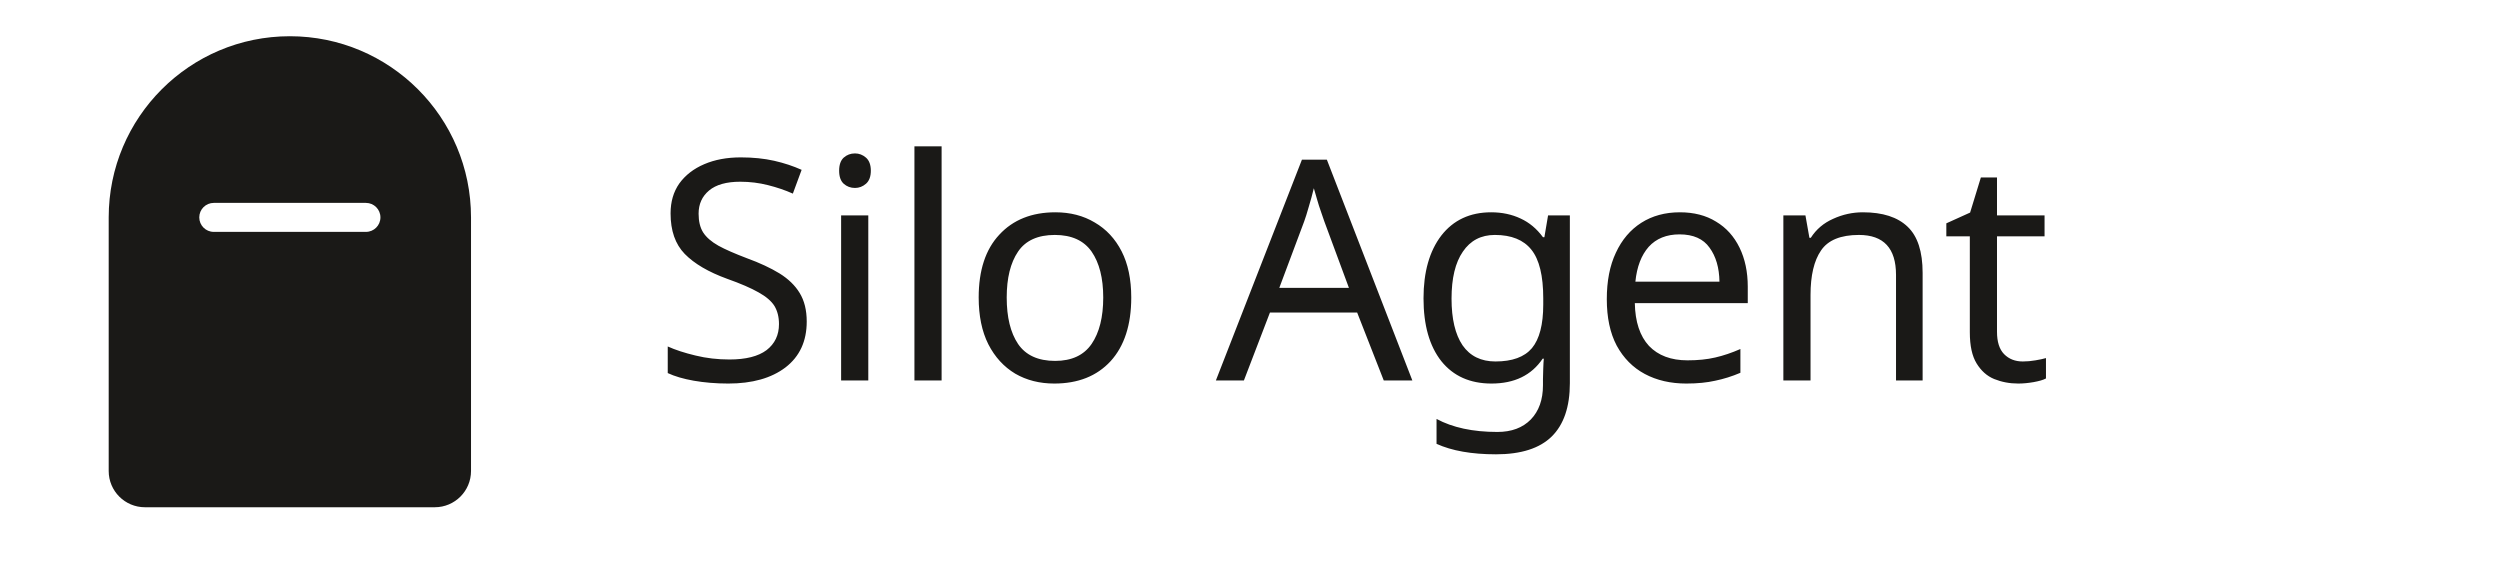
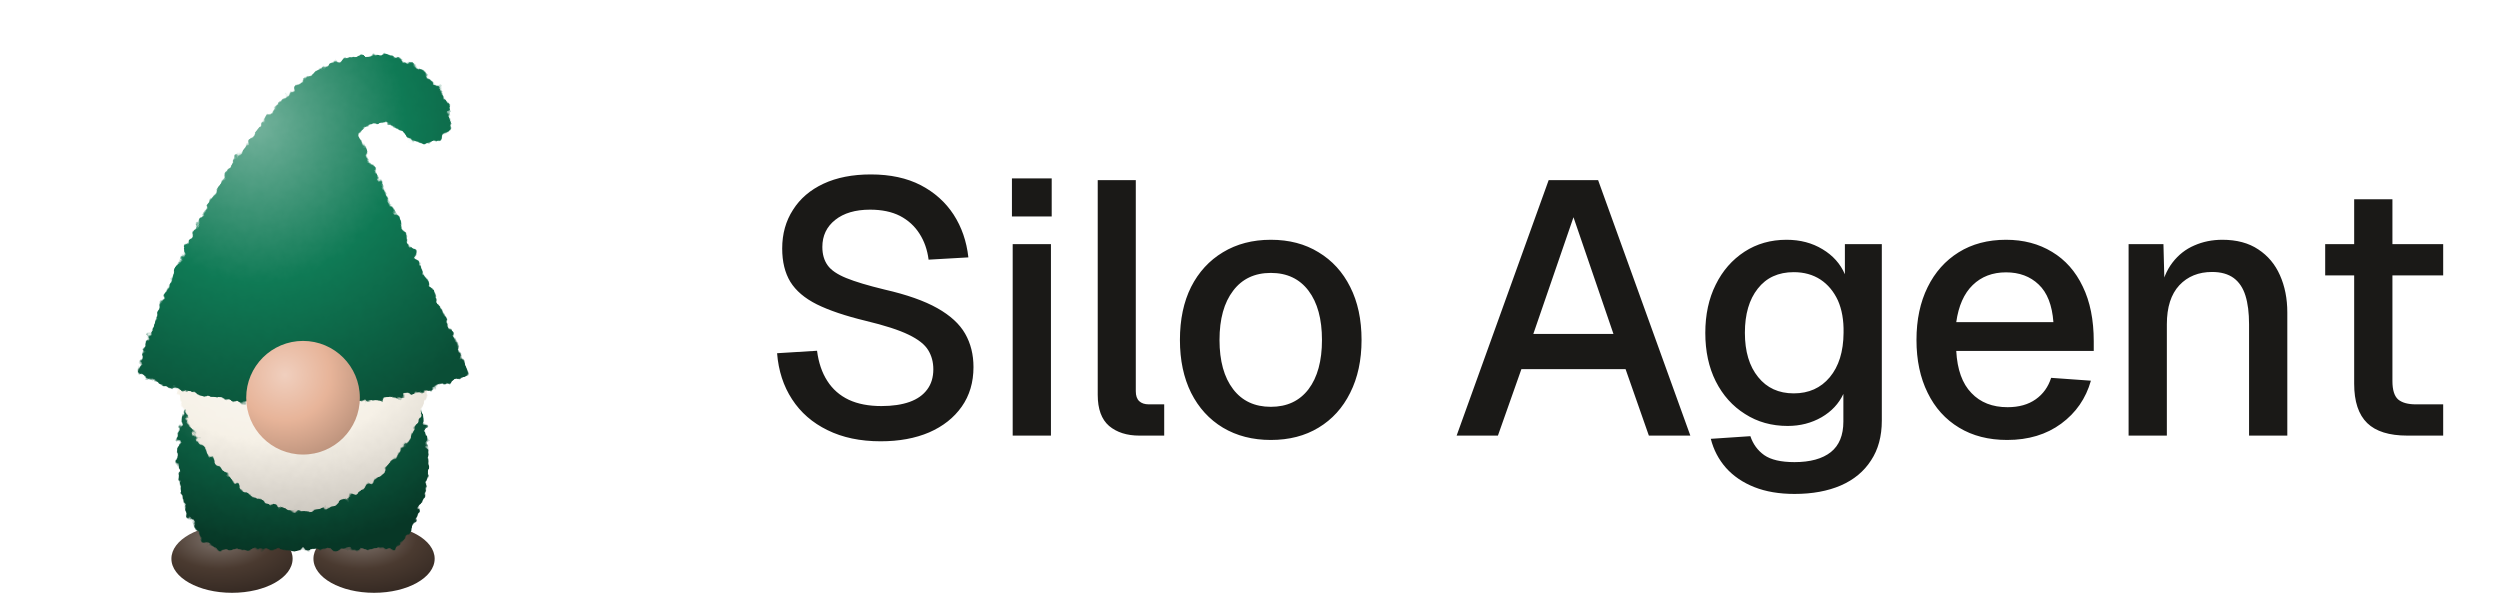
- <svg xmlns="http://www.w3.org/2000/svg" viewBox="0 0 138 32" width="138" height="32" role="img" aria-label="Silo Agent">
-   <path d="M6 12a10 10 0 0 1 20 0v14a2 2 0 0 1-2 2H8a2 2 0 0 1-2-2ZM11.8 11.2h8.4a0.8 0.8 0 0 1 0 1.6h-8.4a0.8 0.8 0 0 1 0-1.6Z" fill="#1A1917" fill-rule="evenodd" />
-   <text x="36" y="21" font-family="Geist, 'Geist Variable', ui-sans-serif, system-ui, sans-serif" font-size="17" font-weight="500" letter-spacing="-0.02em" fill="#1A1917">Silo Agent</text>
+ <svg xmlns="http://www.w3.org/2000/svg" viewBox="0 0 132 32" width="132" height="32" role="img" aria-label="Silo Agent">
+   <g transform="scale(.5)">
+     <defs>
+       <radialGradient id="hat-felt" cx="0.36" cy="0.2" r="0.9">
+         <stop offset="0" stop-color="#74B29C" />
+         <stop offset=".5" stop-color="#0F7A55" />
+         <stop offset="1" stop-color="#0A4E36" />
+       </radialGradient>
+       <radialGradient id="coat-felt" cx="0.4" cy="0.1" r="0.9">
+         <stop offset="0" stop-color="#548D79" />
+         <stop offset=".5" stop-color="#0B5C40" />
+         <stop offset="1" stop-color="#073726" />
+       </radialGradient>
+       <radialGradient id="beard-wool" cx="0.4" cy="0.1" r="0.9">
+         <stop offset="0" stop-color="#FAF8F3" />
+         <stop offset=".5" stop-color="#F6F1E7" />
+         <stop offset="1" stop-color="#CFCAC2" />
+       </radialGradient>
+       <radialGradient id="nose-felt" cx="0.34" cy="0.3" r="0.8">
+         <stop offset="0" stop-color="#F0CFBE" />
+         <stop offset=".5" stop-color="#E7B499" />
+         <stop offset="1" stop-color="#B9907A" />
+       </radialGradient>
+       <radialGradient id="boot-felt" cx="0.4" cy="0.2" r="0.9">
+         <stop offset="0" stop-color="#80756E" />
+         <stop offset=".5" stop-color="#4A3A30" />
+         <stop offset="1" stop-color="#312620" />
+       </radialGradient>
+       <filter id="felt" x="-8%" y="-8%" width="116%" height="116%" color-interpolation-filters="sRGB">
+         <feTurbulence type="fractalNoise" baseFrequency="1.15" numOctaves="2" seed="2" />
+         <feDisplacementMap in="SourceGraphic" scale=".9" xChannelSelector="R" yChannelSelector="G" />
+       </filter>
+     </defs>
+     <g id="boots" fill="url(#boot-felt)">
+       <ellipse cx="24.5" cy="59" rx="6.4" ry="3.6" />
+       <ellipse cx="39.5" cy="59" rx="6.4" ry="3.6" />
+     </g>
+     <g filter="url(#felt)">
+       <path id="coat" fill="url(#coat-felt)" d="M20.5 40C17.5 47.5 18.5 54.5 22.5 58h19c4-3.5 5-10.5 2-18Z" />
+       <path id="beard" fill="url(#beard-wool)" d="M18 37.500C19 47.5 26.5 54 32 54s13-6.5 14-16.500Z" />
+       <path id="hat" fill="url(#hat-felt)" d="M14.5 39.500C17.5 29 24 15.5 32 8.500c4.7-4 12.7-4 15.3 2.7 1.2 3.3-2.4 5.3-4.4 3.1-1.6-1.7-3.7-1.7-5.2-.3C41.5 22.5 46.7 32 49.5 39.5 40 44 24 44 14.5 39.500Z" />
+     </g>
+     <circle id="nose" cx="32" cy="42" r="6" fill="url(#nose-felt)" />
+   </g>
+   <path fill="#1A1917" d="M46.5 23.3Q44.88 23.3 43.69 22.71Q42.5 22.13 41.82 21.08Q41.14 20.04 41.03 18.65L43.14 18.52Q43.26 19.46 43.68 20.11Q44.1 20.77 44.82 21.11Q45.53 21.44 46.54 21.44Q47.41 21.44 48.03 21.22Q48.64 21 48.96 20.56Q49.28 20.13 49.28 19.5Q49.28 18.93 49.01 18.49Q48.74 18.04 47.97 17.67Q47.21 17.3 45.71 16.94Q44.1 16.55 43.13 16.07Q42.17 15.59 41.73 14.88Q41.3 14.17 41.3 13.12Q41.3 11.96 41.87 11.08Q42.43 10.19 43.48 9.7Q44.53 9.21 45.98 9.21Q47.52 9.21 48.62 9.78Q49.71 10.35 50.35 11.33Q50.99 12.32 51.13 13.59L49.03 13.71Q48.93 12.93 48.55 12.34Q48.17 11.74 47.52 11.4Q46.87 11.07 45.94 11.07Q44.78 11.07 44.1 11.61Q43.42 12.15 43.42 13.04Q43.42 13.62 43.7 14.01Q43.97 14.39 44.68 14.68Q45.39 14.97 46.71 15.29Q48.46 15.69 49.49 16.27Q50.52 16.85 50.96 17.62Q51.4 18.39 51.4 19.38Q51.4 20.59 50.78 21.47Q50.16 22.35 49.06 22.83Q47.96 23.3 46.5 23.3Z M53.47 23V12.89H55.49V23ZM53.43 11.43V9.42H55.53V11.43Z M60.16 23Q59.17 23 58.56 22.49Q57.96 21.97 57.96 20.85V9.51H59.97V20.66Q59.97 21.01 60.15 21.18Q60.33 21.35 60.66 21.35H61.47V23Z M67.1 23.23Q65.66 23.23 64.57 22.58Q63.49 21.93 62.89 20.74Q62.3 19.55 62.3 17.95Q62.3 16.33 62.89 15.15Q63.49 13.97 64.57 13.32Q65.66 12.66 67.1 12.66Q68.55 12.66 69.62 13.32Q70.7 13.97 71.29 15.15Q71.89 16.33 71.89 17.95Q71.89 19.55 71.29 20.74Q70.7 21.93 69.62 22.58Q68.55 23.23 67.1 23.23ZM67.1 21.48Q68.38 21.48 69.09 20.55Q69.8 19.61 69.8 17.95Q69.8 16.29 69.09 15.35Q68.38 14.41 67.1 14.41Q65.82 14.41 65.11 15.35Q64.39 16.29 64.39 17.95Q64.39 19.61 65.11 20.55Q65.82 21.48 67.1 21.48Z M76.91 23 81.77 9.51H84.38L89.25 23H87.06L85.83 19.49H80.33L79.09 23ZM80.96 17.63H85.19L83.08 11.47Z M94.75 26.08Q93.54 26.08 92.63 25.72Q91.72 25.36 91.13 24.7Q90.55 24.04 90.33 23.17L92.42 23.03Q92.63 23.66 93.15 24.03Q93.68 24.4 94.75 24.4Q96 24.4 96.67 23.87Q97.33 23.34 97.33 22.26V20.8Q96.97 21.57 96.18 22.03Q95.38 22.49 94.39 22.49Q93.12 22.49 92.14 21.86Q91.15 21.24 90.59 20.13Q90.04 19.03 90.04 17.58Q90.04 16.13 90.59 15.03Q91.13 13.93 92.11 13.29Q93.08 12.66 94.33 12.66Q95.41 12.66 96.23 13.16Q97.05 13.65 97.41 14.48V12.89H99.36V22.21Q99.36 23.45 98.79 24.31Q98.23 25.18 97.2 25.63Q96.16 26.08 94.75 26.08ZM94.71 20.77Q95.9 20.77 96.61 19.92Q97.33 19.06 97.34 17.57Q97.36 16.58 97.04 15.86Q96.71 15.15 96.12 14.76Q95.52 14.37 94.71 14.37Q93.49 14.37 92.81 15.24Q92.13 16.1 92.13 17.57Q92.13 19.05 92.83 19.91Q93.52 20.77 94.71 20.77Z M105.98 23.23Q104.51 23.23 103.44 22.58Q102.36 21.93 101.78 20.74Q101.19 19.55 101.19 17.95Q101.19 16.35 101.78 15.16Q102.36 13.98 103.42 13.32Q104.48 12.66 105.92 12.66Q107.3 12.66 108.35 13.3Q109.4 13.93 109.97 15.13Q110.55 16.32 110.55 18.02V18.53H103.29Q103.37 20.01 104.09 20.75Q104.8 21.5 106 21.5Q106.9 21.5 107.49 21.08Q108.07 20.67 108.3 19.95L110.4 20.1Q110 21.51 108.83 22.37Q107.66 23.23 105.98 23.23ZM103.29 17.01H108.42Q108.32 15.66 107.64 15.02Q106.97 14.38 105.92 14.38Q104.85 14.38 104.16 15.05Q103.47 15.72 103.29 17.01Z M112.39 23V12.89H114.23L114.3 15.6L114.06 15.45Q114.23 14.48 114.71 13.86Q115.18 13.25 115.86 12.96Q116.54 12.66 117.34 12.66Q118.48 12.66 119.24 13.17Q120 13.67 120.38 14.53Q120.77 15.4 120.77 16.5V23H118.75V17.12Q118.75 16.22 118.56 15.61Q118.37 15 117.94 14.68Q117.5 14.36 116.8 14.36Q115.73 14.36 115.07 15.06Q114.41 15.77 114.41 17.12V23Z M127.11 23Q125.67 23 124.99 22.34Q124.3 21.67 124.3 20.26V10.52H126.32V20.12Q126.32 20.82 126.62 21.09Q126.93 21.35 127.56 21.35H129V23ZM122.77 14.54V12.89H129V14.54Z" />
</svg>
